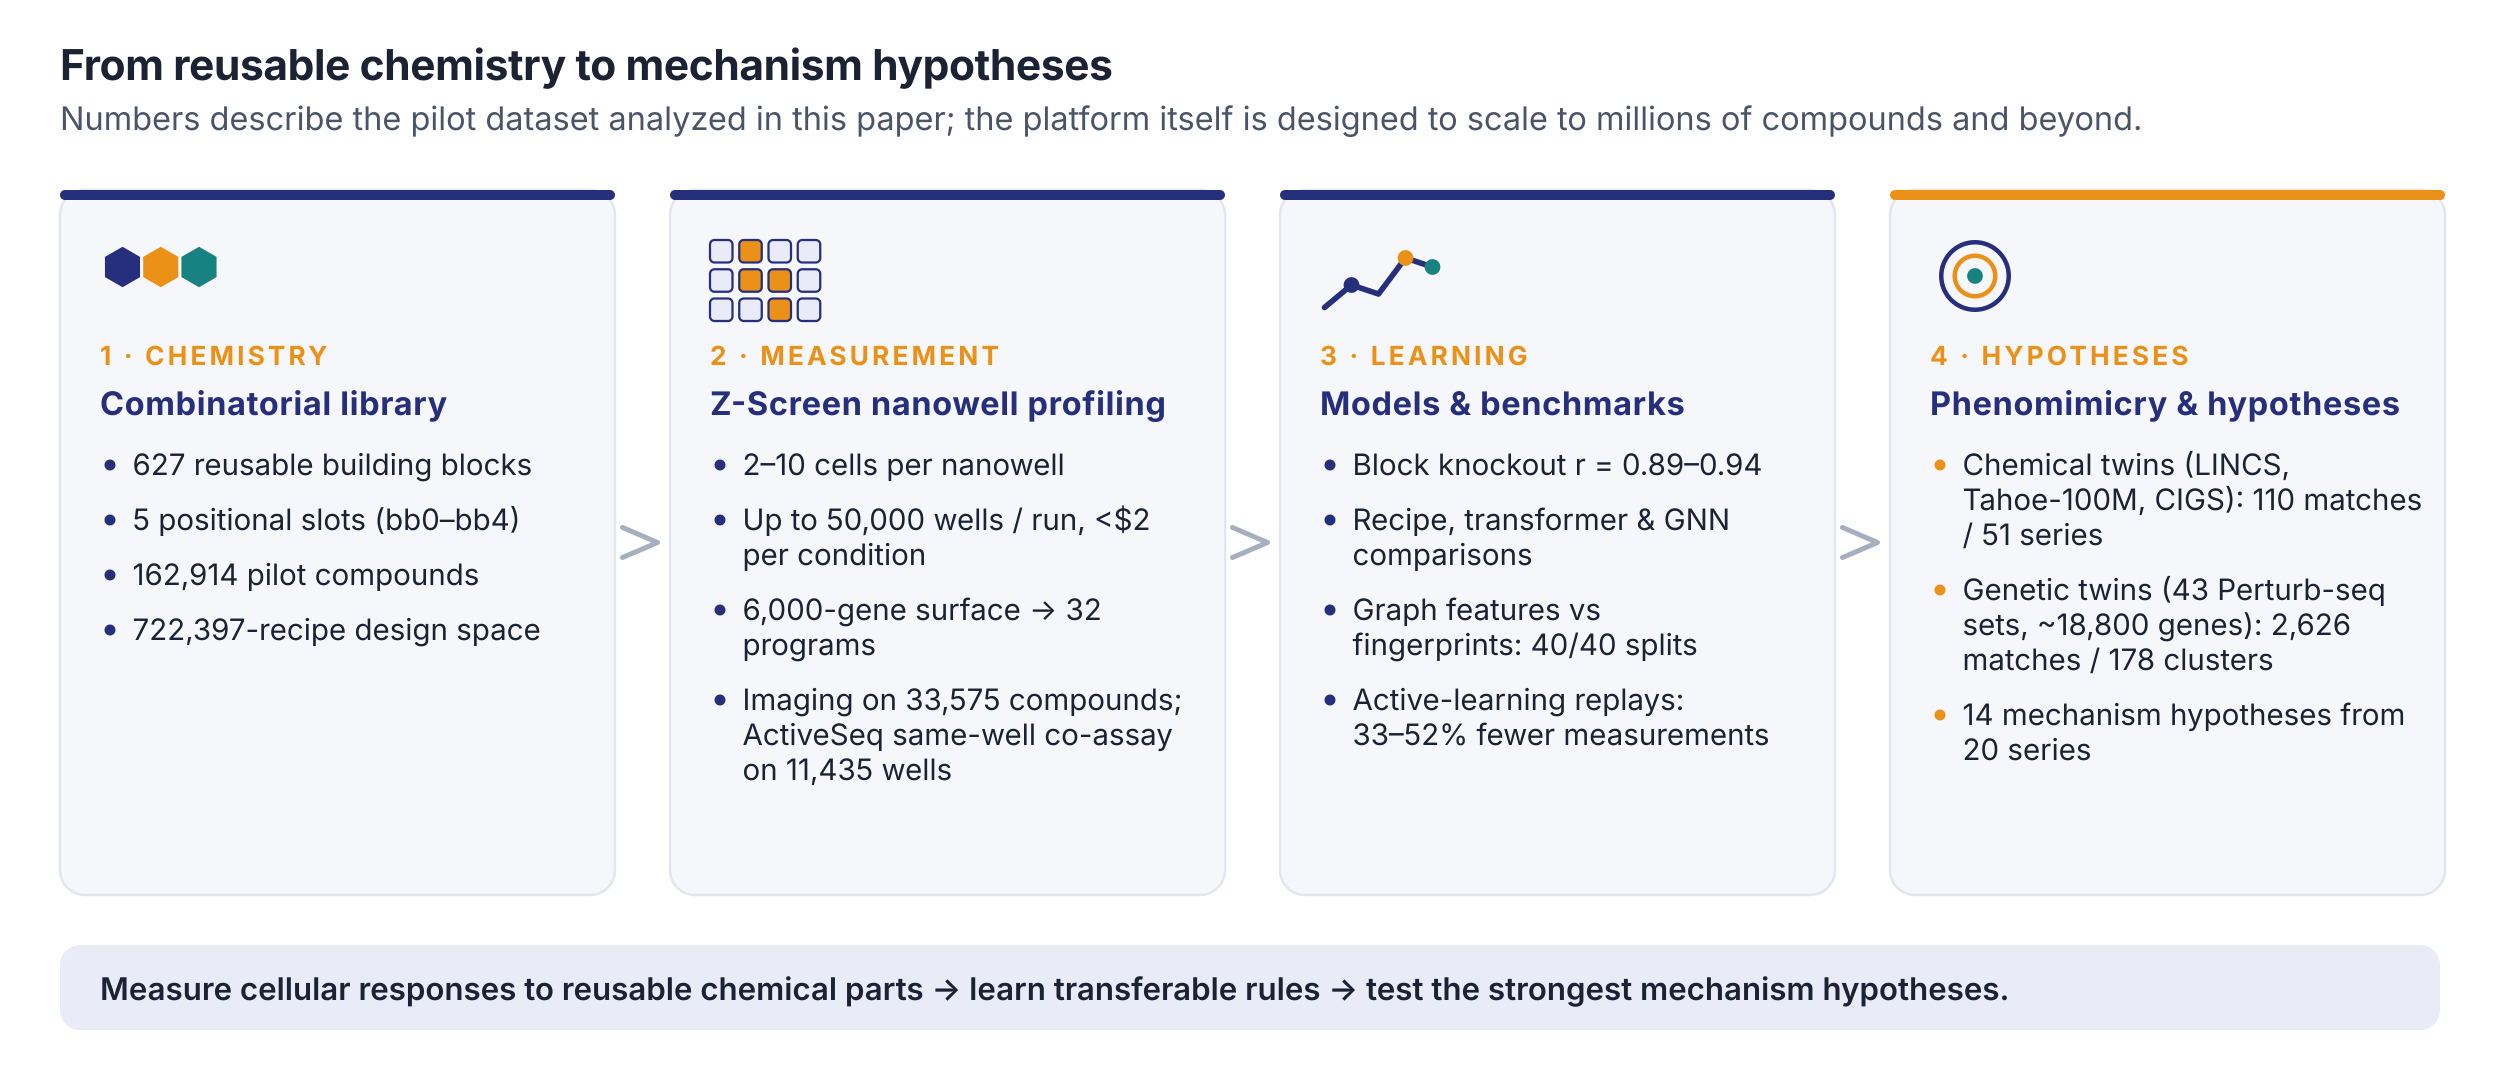
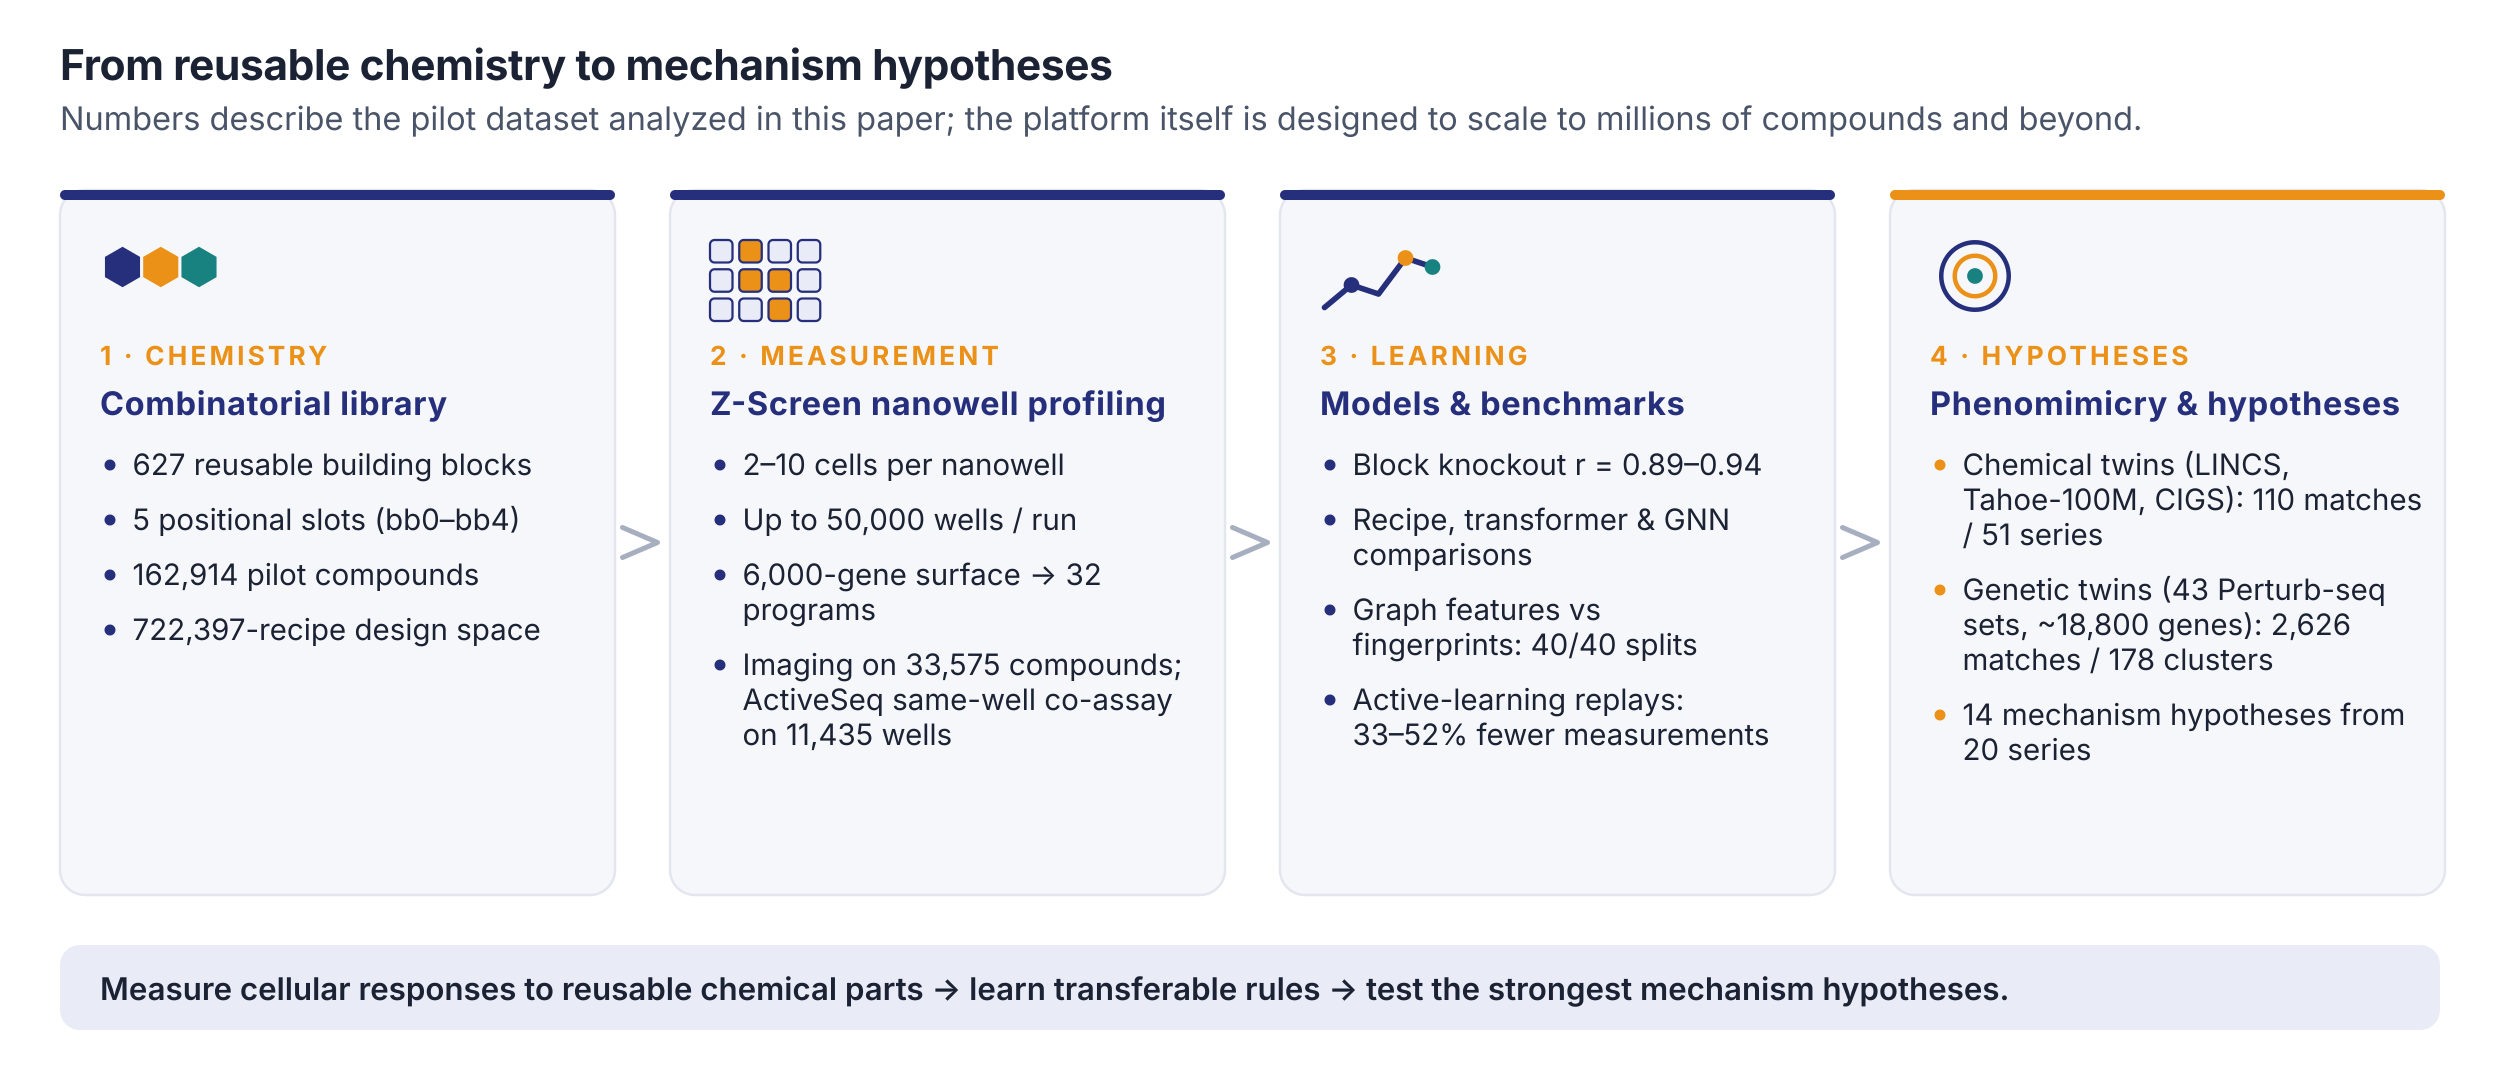
<svg xmlns="http://www.w3.org/2000/svg" viewBox="0 0 1000 430" width="1000" height="430" role="img" aria-label="Z-Screen discovery architecture: four stages from combinatorial chemistry to mechanism hypotheses" font-family="Inter, &quot;Segoe UI&quot;, system-ui, -apple-system, Roboto, Helvetica, Arial, sans-serif">
  <style>
  text{fill:#1B2233}
  .t-title{font-size:17px;font-weight:700;fill:#1B2233;letter-spacing:-0.01em}
  .t-sub{font-size:13px;fill:#4A5468}
  .t-panel{font-size:13.5px;font-weight:700;fill:#262F7B}
  .t-lbl{font-size:12.5px;fill:#1B2233}
  .t-lbl2{font-size:11.5px;fill:#4A5468}
  .t-ax{font-size:11.5px;fill:#7A8499}
  .t-num{font-size:12px;font-weight:600;fill:#1B2233;font-variant-numeric:tabular-nums}
  .t-numw{font-size:12px;font-weight:600;fill:#fff;font-variant-numeric:tabular-nums}
  .t-big{font-size:26px;font-weight:800;fill:#262F7B;letter-spacing:-0.02em;font-variant-numeric:tabular-nums}
  .t-note{font-size:11.5px;fill:#7A8499}
  .t-card{font-size:13px;font-weight:700;fill:#262F7B;letter-spacing:0.02em}
  .t-line{font-size:11.8px;fill:#1B2233}
  .t-kick{font-size:10.5px;font-weight:700;fill:#EB9117;letter-spacing:0.12em}
  .grid{stroke:#E3E6EE;stroke-width:1}
  .axis{stroke:#D6DAE4;stroke-width:1}
</style>
  <rect width="1000" height="430" fill="#FFFFFF" />
  <text x="24" y="32" class="t-title">From reusable chemistry to mechanism hypotheses</text>
  <text x="24" y="52" class="t-sub">Numbers describe the pilot dataset analyzed in this paper; the platform itself is designed to scale to millions of compounds and beyond.</text>
  <rect x="24" y="76" width="222" height="282" rx="10" ry="10" fill="#F6F7FB" stroke="#E3E6EE" />
  <rect x="24" y="76" width="222" height="4" fill="#262F7B" rx="2" />
  <g transform="translate(40,96) scale(0.9)">
    <polygon points="17.8,16.5 10.0,21.0 2.2,16.5 2.2,7.5 10.0,3.0 17.8,7.5" fill="#262F7B" />
    <polygon points="34.8,16.5 27.0,21.0 19.2,16.5 19.2,7.5 27.0,3.0 34.8,7.5" fill="#EB9117" />
    <polygon points="51.8,16.5 44.0,21.0 36.2,16.5 36.2,7.5 44.0,3.0 51.8,7.5" fill="#188281" />
  </g>
  <text x="40" y="146" class="t-kick">1 · CHEMISTRY</text>
  <text x="40" y="166" class="t-card">Combinatorial library</text>
  <circle cx="44" cy="186" r="2.2" fill="#262F7B" />
  <text x="53" y="190" class="t-line">
    <tspan x="53" dy="0">627 reusable building blocks</tspan>
  </text>
  <circle cx="44" cy="208" r="2.2" fill="#262F7B" />
  <text x="53" y="212" class="t-line">
    <tspan x="53" dy="0">5 positional slots (bb0–bb4)</tspan>
  </text>
  <circle cx="44" cy="230" r="2.2" fill="#262F7B" />
  <text x="53" y="234" class="t-line">
    <tspan x="53" dy="0">162,914 pilot compounds</tspan>
  </text>
  <circle cx="44" cy="252" r="2.2" fill="#262F7B" />
  <text x="53" y="256" class="t-line">
    <tspan x="53" dy="0">722,397-recipe design space</tspan>
  </text>
  <path d="M249 211 L263 217 L249 223" fill="none" stroke="#A6AEBF" stroke-width="2" stroke-linecap="round" stroke-linejoin="round" />
  <rect x="268" y="76" width="222" height="282" rx="10" ry="10" fill="#F6F7FB" stroke="#E3E6EE" />
  <rect x="268" y="76" width="222" height="4" fill="#262F7B" rx="2" />
  <g transform="translate(284,96) scale(0.9)">
    <rect x="0" y="0" width="10" height="10" rx="2" ry="2" fill="#E9EBF7" stroke="#262F7B" stroke-width="1" />
    <rect x="13" y="0" width="10" height="10" rx="2" ry="2" fill="#EB9117" stroke="#262F7B" stroke-width="1" />
    <rect x="26" y="0" width="10" height="10" rx="2" ry="2" fill="#E9EBF7" stroke="#262F7B" stroke-width="1" />
    <rect x="39" y="0" width="10" height="10" rx="2" ry="2" fill="#E9EBF7" stroke="#262F7B" stroke-width="1" />
    <rect x="0" y="13" width="10" height="10" rx="2" ry="2" fill="#E9EBF7" stroke="#262F7B" stroke-width="1" />
    <rect x="13" y="13" width="10" height="10" rx="2" ry="2" fill="#EB9117" stroke="#262F7B" stroke-width="1" />
    <rect x="26" y="13" width="10" height="10" rx="2" ry="2" fill="#EB9117" stroke="#262F7B" stroke-width="1" />
    <rect x="39" y="13" width="10" height="10" rx="2" ry="2" fill="#E9EBF7" stroke="#262F7B" stroke-width="1" />
    <rect x="0" y="26" width="10" height="10" rx="2" ry="2" fill="#E9EBF7" stroke="#262F7B" stroke-width="1" />
    <rect x="13" y="26" width="10" height="10" rx="2" ry="2" fill="#E9EBF7" stroke="#262F7B" stroke-width="1" />
    <rect x="26" y="26" width="10" height="10" rx="2" ry="2" fill="#EB9117" stroke="#262F7B" stroke-width="1" />
    <rect x="39" y="26" width="10" height="10" rx="2" ry="2" fill="#E9EBF7" stroke="#262F7B" stroke-width="1" />
  </g>
  <text x="284" y="146" class="t-kick">2 · MEASUREMENT</text>
  <text x="284" y="166" class="t-card">Z-Screen nanowell profiling</text>
  <circle cx="288" cy="186" r="2.2" fill="#262F7B" />
  <text x="297" y="190" class="t-line">
    <tspan x="297" dy="0">2–10 cells per nanowell</tspan>
  </text>
  <circle cx="288" cy="208" r="2.2" fill="#262F7B" />
  <text x="297" y="212" class="t-line">
-     <tspan x="297" dy="0">Up to 50,000 wells / run, &lt;$2</tspan>
-     <tspan x="297" dy="14">per condition</tspan>
+     <tspan x="297" dy="0">Up to 50,000 wells / run</tspan>
  </text>
-   <circle cx="288" cy="244" r="2.2" fill="#262F7B" />
-   <text x="297" y="248" class="t-line">
+   <circle cx="288" cy="230" r="2.2" fill="#262F7B" />
+   <text x="297" y="234" class="t-line">
    <tspan x="297" dy="0">6,000-gene surface → 32</tspan>
    <tspan x="297" dy="14">programs</tspan>
  </text>
-   <circle cx="288" cy="280" r="2.2" fill="#262F7B" />
-   <text x="297" y="284" class="t-line">
+   <circle cx="288" cy="266" r="2.2" fill="#262F7B" />
+   <text x="297" y="270" class="t-line">
    <tspan x="297" dy="0">Imaging on 33,575 compounds;</tspan>
    <tspan x="297" dy="14">ActiveSeq same-well co-assay</tspan>
    <tspan x="297" dy="14">on 11,435 wells</tspan>
  </text>
  <path d="M493 211 L507 217 L493 223" fill="none" stroke="#A6AEBF" stroke-width="2" stroke-linecap="round" stroke-linejoin="round" />
  <rect x="512" y="76" width="222" height="282" rx="10" ry="10" fill="#F6F7FB" stroke="#E3E6EE" />
  <rect x="512" y="76" width="222" height="4" fill="#262F7B" rx="2" />
  <g transform="translate(528,96) scale(0.9)">
    <polyline points="2,30 14,20 26,24 38,8 50,12" fill="none" stroke="#262F7B" stroke-width="2.5" stroke-linejoin="round" stroke-linecap="round" />
    <circle cx="38" cy="8" r="3.5" fill="#EB9117" />
    <circle cx="14" cy="20" r="3.5" fill="#262F7B" />
    <circle cx="50" cy="12" r="3.5" fill="#188281" />
  </g>
  <text x="528" y="146" class="t-kick">3 · LEARNING</text>
  <text x="528" y="166" class="t-card">Models &amp; benchmarks</text>
  <circle cx="532" cy="186" r="2.2" fill="#262F7B" />
  <text x="541" y="190" class="t-line">
    <tspan x="541" dy="0">Block knockout r = 0.89–0.94</tspan>
  </text>
  <circle cx="532" cy="208" r="2.2" fill="#262F7B" />
  <text x="541" y="212" class="t-line">
    <tspan x="541" dy="0">Recipe, transformer &amp; GNN</tspan>
    <tspan x="541" dy="14">comparisons</tspan>
  </text>
  <circle cx="532" cy="244" r="2.2" fill="#262F7B" />
  <text x="541" y="248" class="t-line">
    <tspan x="541" dy="0">Graph features vs</tspan>
    <tspan x="541" dy="14">fingerprints: 40/40 splits</tspan>
  </text>
  <circle cx="532" cy="280" r="2.2" fill="#262F7B" />
  <text x="541" y="284" class="t-line">
    <tspan x="541" dy="0">Active-learning replays:</tspan>
    <tspan x="541" dy="14">33–52% fewer measurements</tspan>
  </text>
  <path d="M737 211 L751 217 L737 223" fill="none" stroke="#A6AEBF" stroke-width="2" stroke-linecap="round" stroke-linejoin="round" />
  <rect x="756" y="76" width="222" height="282" rx="10" ry="10" fill="#F6F7FB" stroke="#E3E6EE" />
  <rect x="756" y="76" width="222" height="4" fill="#EB9117" rx="2" />
  <g transform="translate(772,96) scale(0.9)">
    <circle cx="20" cy="16" r="15" fill="none" stroke="#262F7B" stroke-width="2" />
    <circle cx="20" cy="16" r="9" fill="none" stroke="#EB9117" stroke-width="2" />
    <circle cx="20" cy="16" r="3.5" fill="#188281" />
  </g>
  <text x="772" y="146" class="t-kick">4 · HYPOTHESES</text>
  <text x="772" y="166" class="t-card">Phenomimicry &amp; hypotheses</text>
  <circle cx="776" cy="186" r="2.2" fill="#EB9117" />
  <text x="785" y="190" class="t-line">
    <tspan x="785" dy="0">Chemical twins (LINCS,</tspan>
    <tspan x="785" dy="14">Tahoe-100M, CIGS): 110 matches</tspan>
    <tspan x="785" dy="14">/ 51 series</tspan>
  </text>
  <circle cx="776" cy="236" r="2.2" fill="#EB9117" />
  <text x="785" y="240" class="t-line">
    <tspan x="785" dy="0">Genetic twins (43 Perturb-seq</tspan>
    <tspan x="785" dy="14">sets, ~18,800 genes): 2,626</tspan>
    <tspan x="785" dy="14">matches / 178 clusters</tspan>
  </text>
  <circle cx="776" cy="286" r="2.2" fill="#EB9117" />
  <text x="785" y="290" class="t-line">
    <tspan x="785" dy="0">14 mechanism hypotheses from</tspan>
    <tspan x="785" dy="14">20 series</tspan>
  </text>
  <rect x="24" y="378" width="952" height="34" rx="8" ry="8" fill="#E9EBF7" />
  <text x="40" y="400" class="t-lbl" fill="#262F7B" font-weight="600">Measure cellular responses to reusable chemical parts → learn transferable rules → test the strongest mechanism hypotheses.</text>
</svg>
